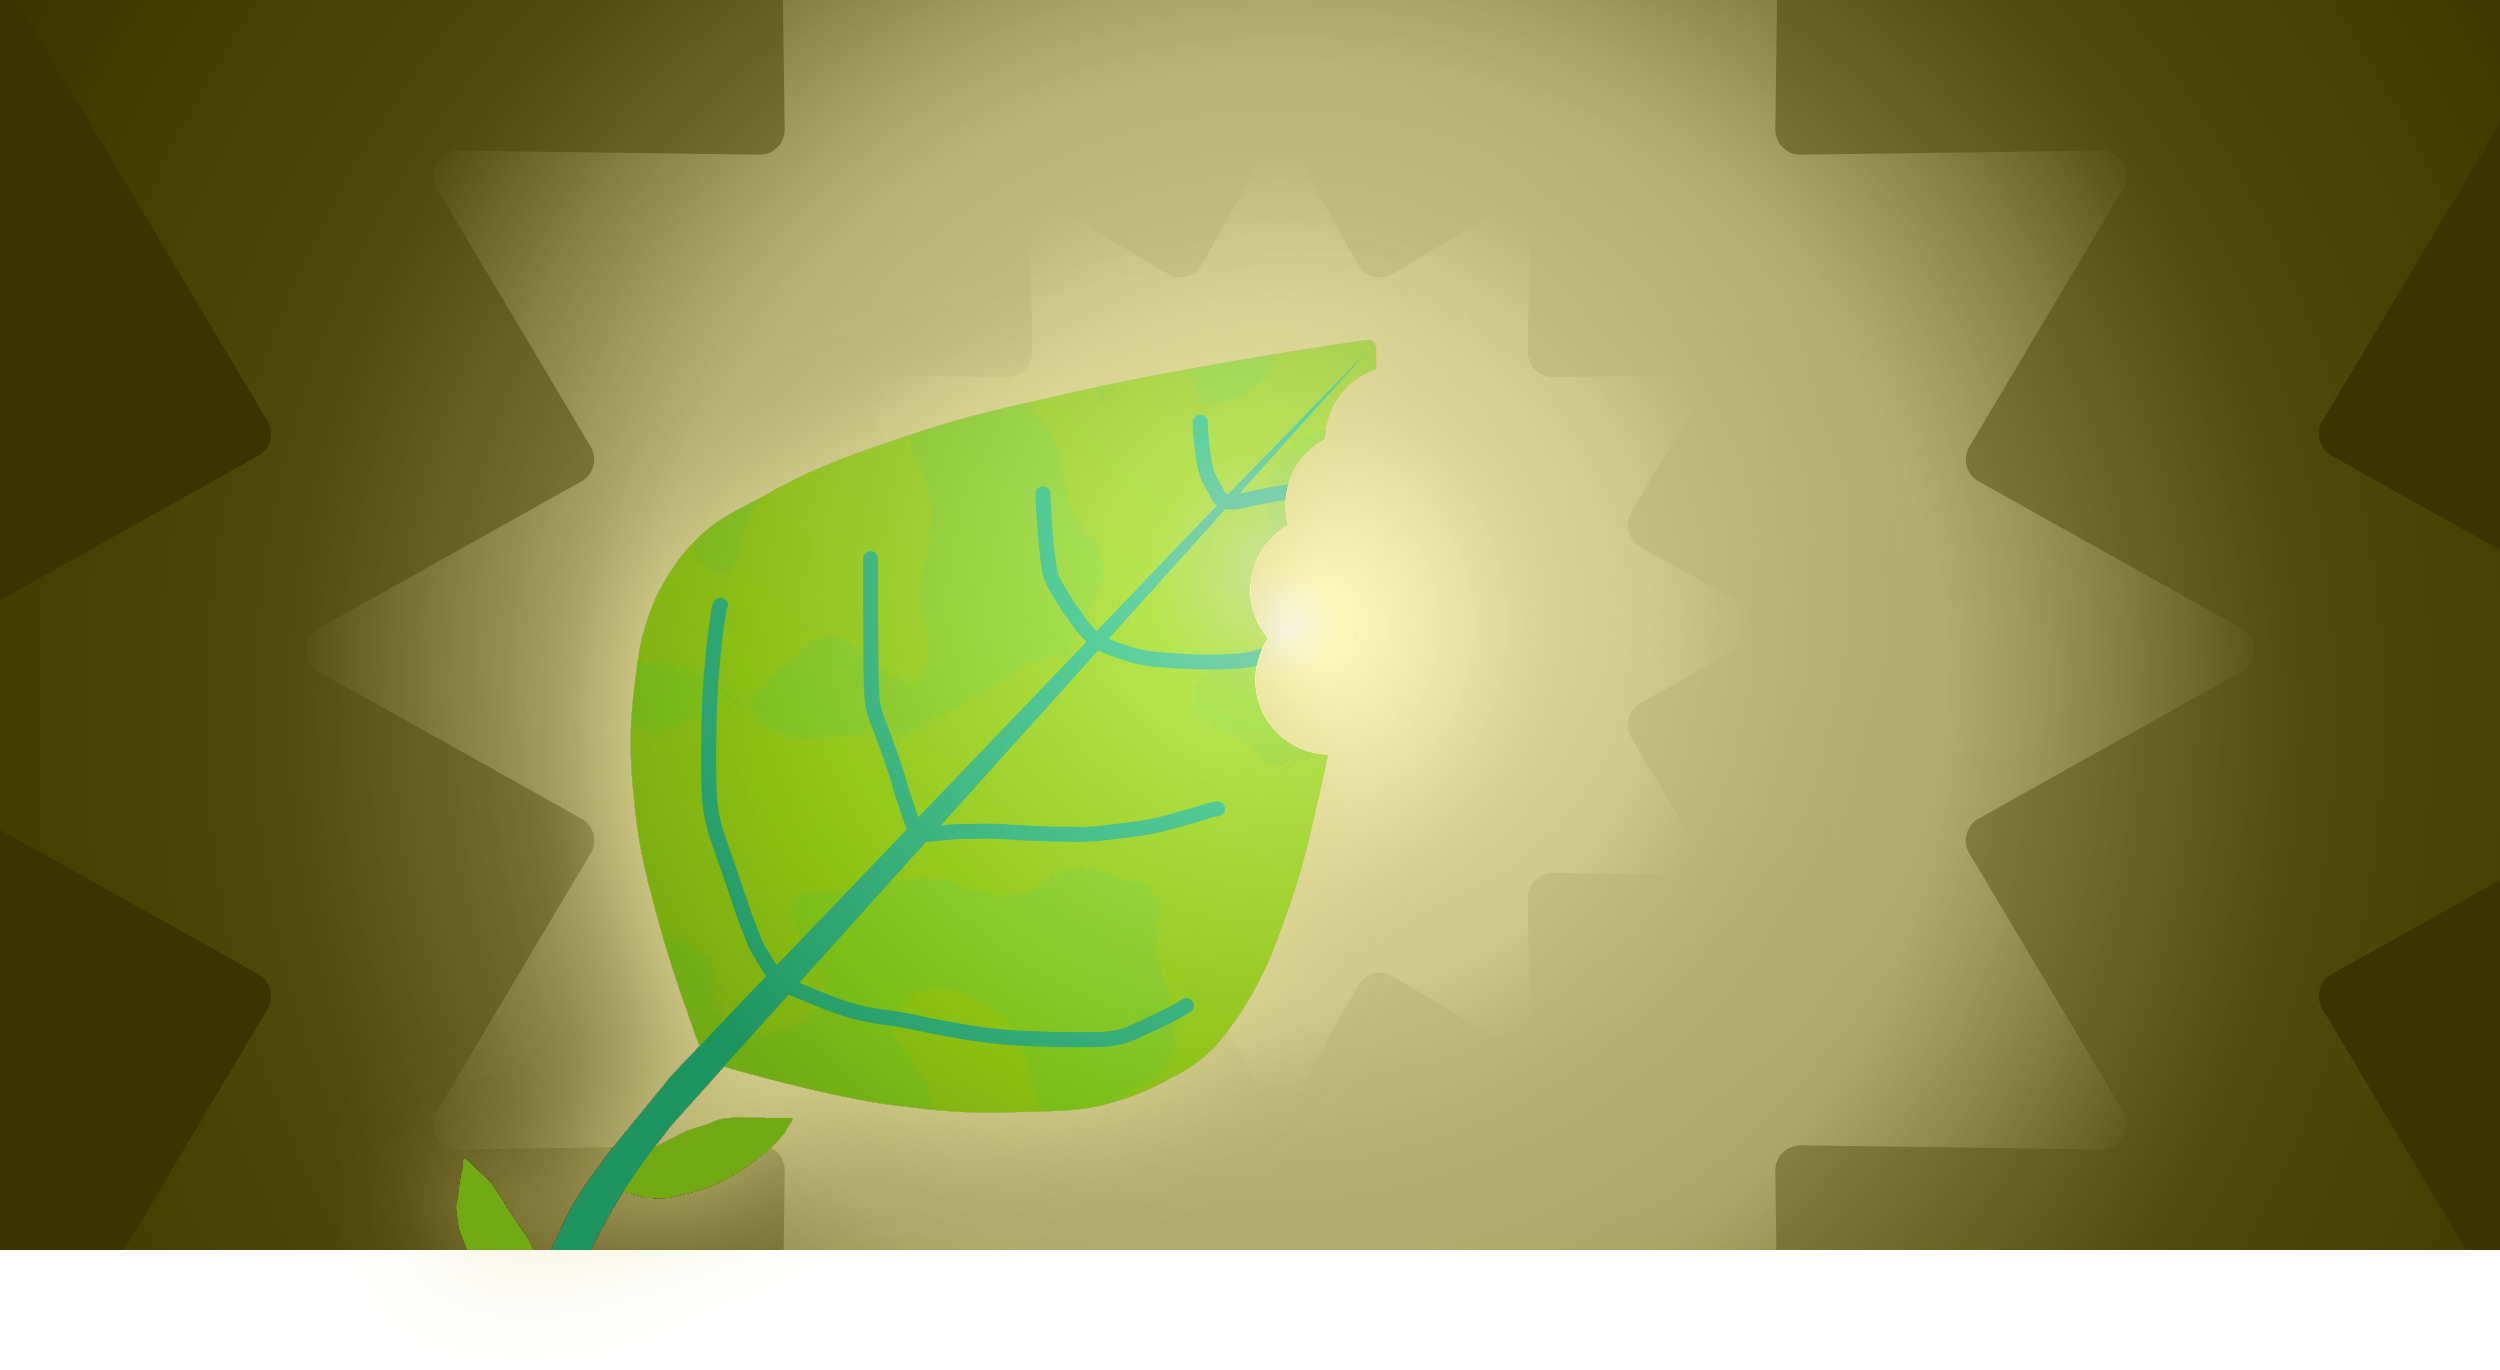
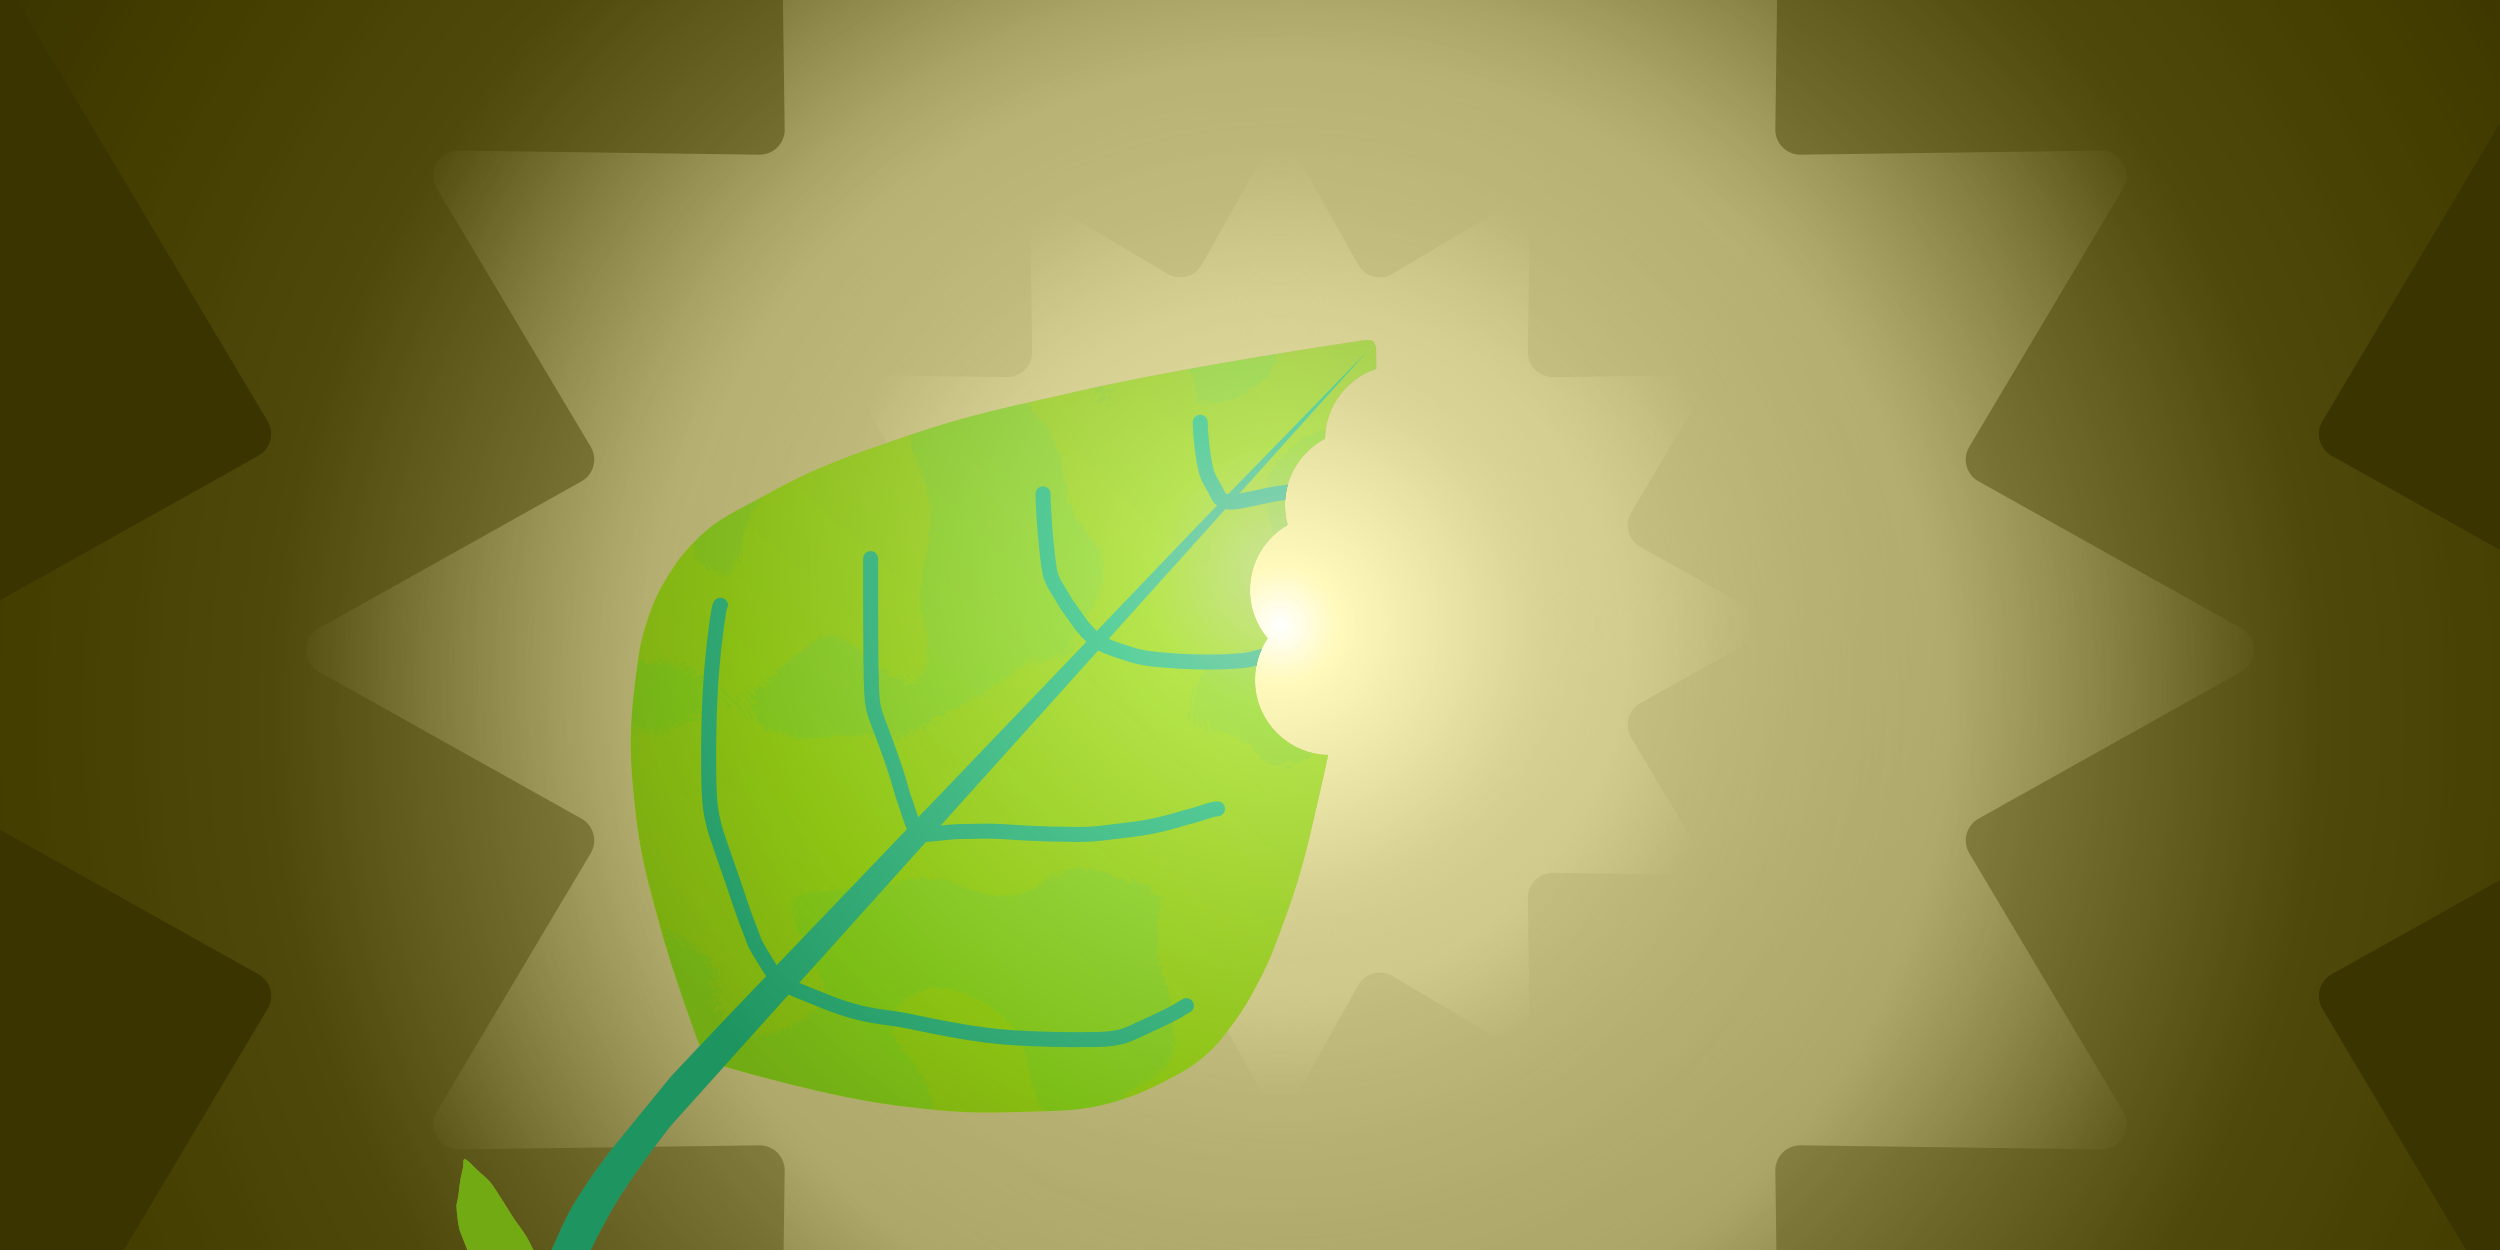
- <svg xmlns="http://www.w3.org/2000/svg" width="500" height="274" viewBox="0 0 500 274" fill="none">
+ <svg xmlns="http://www.w3.org/2000/svg" width="500" height="250" viewBox="0 0 500 250" fill="none">
  <rect width="500" height="250" fill="#1F3647" />
  <path d="M500 24.579L464.473 84.234C463.033 86.652 463.872 89.782 466.328 91.156L500 109.993V176.006L466.328 194.844C463.872 196.218 463.033 199.348 464.473 201.766L493.198 250H24.802L53.527 201.766C54.967 199.348 54.128 196.218 51.672 194.844L0 165.937V120.062L51.672 91.156C54.128 89.782 54.967 86.652 53.527 84.234L3.766 0.679C3.633 0.456 3.521 0.229 3.427 0H500V24.579Z" fill="url(#paint0_radial_654_2136)" style="mix-blend-mode:screen" />
  <path d="M355.064 25.868C355.026 28.682 357.318 30.974 360.132 30.936L420.269 30.121C424.177 30.068 426.632 34.32 424.632 37.679L393.858 89.352C392.418 91.77 393.257 94.899 395.713 96.273L448.2 125.637C451.612 127.545 451.612 132.455 448.2 134.363L395.713 163.727C393.257 165.101 392.418 168.23 393.858 170.648L424.632 222.321C426.632 225.68 424.177 229.932 420.269 229.879L360.132 229.064C357.318 229.026 355.026 231.318 355.064 234.132L355.279 250H156.721L156.936 234.132C156.974 231.318 154.682 229.026 151.868 229.064L91.731 229.879C87.823 229.932 85.368 225.68 87.368 222.321L118.142 170.648C119.582 168.23 118.743 165.101 116.287 163.727L63.8 134.363C60.388 132.455 60.388 127.545 63.8 125.637L116.287 96.273C118.743 94.899 119.582 91.77 118.142 89.352L87.368 37.679C85.368 34.32 87.823 30.068 91.731 30.121L151.868 30.936C154.682 30.974 156.974 28.682 156.936 25.868L156.585 0H355.415L355.064 25.868Z" fill="url(#paint1_radial_654_2136)" style="mix-blend-mode:screen" />
  <path d="M251.636 32.8C253.545 29.388 258.455 29.388 260.364 32.8L271.609 52.902C272.983 55.358 276.113 56.197 278.531 54.757L298.321 42.971C301.68 40.97 305.932 43.425 305.879 47.334L305.567 70.366C305.529 73.18 307.82 75.471 310.634 75.433L333.666 75.121C337.575 75.068 340.03 79.32 338.029 82.679L326.243 102.469C324.803 104.887 325.642 108.017 328.098 109.391L348.2 120.636C351.612 122.545 351.612 127.455 348.2 129.364L328.098 140.609C325.642 141.983 324.803 145.113 326.243 147.531L338.029 167.321C340.03 170.68 337.575 174.932 333.666 174.879L310.634 174.567C307.82 174.529 305.529 176.82 305.567 179.634L305.879 202.666C305.932 206.575 301.68 209.03 298.321 207.029L278.531 195.243C276.113 193.803 272.983 194.642 271.609 197.098L260.364 217.2C258.455 220.612 253.545 220.612 251.636 217.2L240.391 197.098C239.017 194.642 235.887 193.803 233.469 195.243L213.679 207.029C210.32 209.03 206.068 206.575 206.121 202.666L206.433 179.634C206.471 176.82 204.18 174.529 201.366 174.567L178.334 174.879C174.425 174.932 171.97 170.68 173.971 167.321L185.757 147.531C187.197 145.113 186.358 141.983 183.902 140.609L163.8 129.364C160.388 127.455 160.388 122.545 163.8 120.636L183.902 109.391C186.358 108.017 187.197 104.887 185.757 102.469L173.971 82.679C171.97 79.32 174.425 75.068 178.334 75.121L201.366 75.433C204.18 75.471 206.471 73.18 206.433 70.366L206.121 47.334C206.068 43.425 210.32 40.97 213.679 42.971L233.469 54.757C235.887 56.197 239.017 55.358 240.391 52.902L251.636 32.8Z" fill="url(#paint2_radial_654_2136)" style="mix-blend-mode:plus-lighter" />
  <rect width="500" height="250" fill="#E6E0A3" style="mix-blend-mode:color" />
-   <g filter="url(#filter0_d_654_2136)">
-     <g filter="url(#filter1_n_654_2136)">
-       <path d="M272.991 68.028C272.991 68.028 274.057 67.884 274.551 68.251C275.015 68.595 275.216 69.569 275.22 69.586C275.22 69.586 275.249 71.585 275.249 73.767C269.375 75.727 265.119 81.222 265.003 87.728C260.244 90.243 257 95.242 257 101C257 102.379 257.187 103.716 257.536 104.985C253.033 107.573 250 112.432 250 118C250 121.681 251.328 125.052 253.529 127.663C251.932 130.047 251 132.914 251 136C251 144.161 257.518 150.8 265.633 150.995C265.179 153.172 264.671 155.483 264.081 158.028C261.778 167.958 260.666 173.623 257.175 183.201C255.239 188.514 254.257 191.572 251.606 196.567C249.885 199.809 248.879 201.629 246.704 204.586C244.804 207.171 243.743 208.678 241.359 210.825C238.363 213.521 236.246 214.536 232.67 216.394C229.487 218.048 227.618 218.853 224.205 219.958C216.372 222.496 211.492 222.105 203.264 222.409C193.773 222.759 188.406 222.245 178.982 221.072C165.348 219.375 144.675 213.275 144.675 213.275L139.775 208.82C139.775 208.82 134.503 194.583 131.978 185.206C129.595 176.358 128.093 171.366 127.076 162.26C125.937 152.058 125.734 146.151 127.076 135.973C127.632 131.761 127.82 129.337 129.081 125.28C130.353 121.189 131.287 118.901 133.536 115.255C135.455 112.145 136.74 110.484 139.328 107.904C143.874 103.371 147.541 102.13 153.141 98.993C163.346 93.275 169.711 91.237 180.764 87.409C194.024 82.816 201.842 81.424 215.517 78.275C237.69 73.169 272.849 68.049 272.991 68.028Z" fill="url(#paint3_linear_654_2136)" />
-     </g>
-     <path d="M156.599 223.604H158.57C158.54 223.694 158.457 223.958 158.428 224.047C158.369 224.223 158.279 224.401 158.162 224.577C157.926 224.931 157.644 225.259 157.47 225.638C157.307 225.992 157.077 226.394 156.761 226.744C156.216 227.349 155.861 227.817 155.362 228.365C154.918 228.851 154.499 229.26 154.154 229.513C153.771 229.794 153.076 230.401 152.4 230.928C151.193 231.868 149.477 233.237 149.04 233.536C148.525 233.889 147.64 234.423 146.948 234.832C146.55 235.068 146.075 235.354 145.518 235.643C144.748 236.042 143.757 236.465 143.309 236.674C142.895 236.866 142.456 237.185 141.82 237.366C141.511 237.454 140.196 237.998 137.842 238.563C135.578 239.107 134.328 239.427 134.026 239.503C133.732 239.576 132.201 239.694 130.115 239.59C129.223 239.546 128.974 239.558 128.675 239.442C127.42 238.955 126.597 238.742 126.099 238.632C125.566 238.514 124.889 238.32 124.449 238.205C123.828 238.042 123.178 237.818 122.799 237.66C122.445 237.512 122.022 237.37 121.546 237.203C121 237.011 119.831 237.072 119.957 236.657C120.001 236.51 120.146 236.328 120.326 236.171C120.65 235.89 120.945 235.597 121.299 235.361C121.653 235.125 122.062 234.767 122.448 234.477C122.802 234.211 123.386 233.614 123.862 233.239C124.277 232.913 124.741 232.496 125.115 232.252C125.543 231.972 126.166 231.623 126.706 231.398C127.314 231.145 128.123 230.707 129.492 230.079C130.407 229.659 132.04 228.93 132.963 228.49C133.885 228.05 134.08 227.889 134.251 227.802C134.737 227.552 135.35 227.191 136.155 226.798C137.508 226.137 138.29 225.895 139.778 225.4C140.485 225.165 141.155 225.05 142.064 224.662C143.577 224.016 143.908 223.768 146.288 223.588C147.255 223.515 148.51 223.515 149.227 223.53C149.944 223.545 150.12 223.574 151.485 223.589C152.85 223.604 155.329 223.604 156.599 223.604Z" fill="#96D62A" />
-     <path d="M104.83 246.591C105.661 247.846 106.004 248.591 106.688 250.001L93.465 250.001C93.438 249.933 93.412 249.863 93.384 249.793C92.552 247.619 92.071 246.421 91.957 246.131C91.846 245.849 91.531 244.346 91.362 242.265C91.29 241.375 91.246 241.13 91.322 240.818C91.642 239.511 91.745 238.666 91.79 238.159C91.837 237.614 91.942 236.919 91.999 236.467C92.079 235.83 92.217 235.156 92.325 234.76C92.426 234.39 92.511 233.952 92.615 233.458C92.734 232.892 92.522 231.741 92.949 231.812C93.101 231.837 93.301 231.956 93.48 232.115C93.8 232.4 94.129 232.653 94.409 232.974C94.689 233.294 95.097 233.653 95.435 233.998C95.745 234.315 96.412 234.817 96.846 235.24C97.224 235.608 97.698 236.015 97.988 236.354C98.321 236.741 98.749 237.313 99.042 237.82C99.372 238.39 99.911 239.135 100.711 240.411C101.246 241.263 102.182 242.788 102.738 243.646C103.294 244.503 103.479 244.676 103.588 244.834C103.899 245.283 104.336 245.844 104.83 246.591Z" fill="#96D62A" />
-     <path d="M113.932 242.235C112.479 244.945 111.89 246.577 110.591 249.364C110.488 249.585 110.388 249.796 110.29 250H118.196C119.168 247.811 120.163 245.992 121.539 243.475L121.729 243.126C125.838 235.609 134.205 225.082 134.205 225.082L273.66 70.032L241.135 103.448L145.343 203.473L134.205 215.28L122.398 229.76C122.398 229.76 116.716 237.047 113.932 242.235Z" fill="#299F6B" />
-     <path d="M144.097 121.039C143.983 121.153 143.87 121.267 143.469 124.002C143.069 126.738 142.385 132.091 142.033 138.664C141.681 145.238 141.681 152.869 141.795 157.142C141.928 162.109 142.485 163.6 142.829 165.207C143.185 166.874 145.347 172.533 147.877 180.181C149.258 184.358 150.075 186.149 150.71 187.935C151.255 189.465 152.374 190.981 153.413 192.767C153.644 193.173 153.872 193.515 154.103 193.862C154.335 194.208 154.562 194.55 155.487 195.593" stroke="#299F6B" stroke-width="3" stroke-linecap="round" />
-     <path d="M155.833 196.628C157.199 197.084 160.181 198.343 164.886 200.238C173.005 203.508 176.984 203.296 180.782 204.045C183.789 204.638 188.591 205.713 193.649 206.517C198.067 207.219 201.49 207.556 206.208 207.73C207.944 207.794 212.628 208.018 219.294 207.904C224.902 207.808 226.237 206.527 228.479 205.606C230.379 204.684 233.589 203.31 235.558 202.154C235.905 201.923 236.247 201.695 237.289 201.115" stroke="#299F6B" stroke-width="3" stroke-linecap="round" />
-     <path d="M174.126 111.72C174.126 112.176 174.126 112.631 174.126 117.251C174.126 121.871 174.126 130.641 174.24 135.672C174.354 140.703 174.582 141.728 175.61 144.42C180.185 156.394 180.037 157.646 180.764 159.587C181.433 161.369 182.417 164.968 182.992 165.602C184.703 167.487 185.04 162.327 186.552 163.493" stroke="#299F6B" stroke-width="3" stroke-linecap="round" />
-     <path d="M184.997 166.888C186.333 166.888 190.12 166.311 192.125 166.311C194.749 166.311 197.465 166.137 200.404 166.311C203.691 166.506 206.901 166.827 215.396 166.888C219.344 166.916 222.088 166.372 225.307 166.027C232.311 165.275 235.894 163.728 238.488 163.15C240.046 162.689 241.082 162.344 241.77 162.114C242.117 161.999 242.459 161.885 243.501 161.767" stroke="#299F6B" stroke-width="3" stroke-linecap="round" />
-     <path d="M240.049 82.953C240.878 82.953 241.549 83.624 241.549 84.453C241.549 85.616 241.712 87.669 241.966 89.686C242.227 91.752 242.556 93.54 242.833 94.275C243.051 94.857 243.372 95.459 243.758 96.145C244.126 96.799 244.569 97.555 244.919 98.318C245.008 98.51 245.118 98.642 245.188 98.699C245.392 98.864 245.855 99.006 246.954 98.871C247.463 98.808 248.023 98.698 248.645 98.566C249.247 98.438 249.925 98.286 250.585 98.166C252.108 97.888 254.397 97.247 256.65 97.058C256.962 97.007 257.268 96.961 257.562 96.918C257.28 97.919 257.099 98.962 257.031 100.036L257.023 100.038L256.958 100.043C254.854 100.21 253.109 100.755 251.124 101.117C250.52 101.227 249.918 101.362 249.267 101.501C248.637 101.634 247.97 101.768 247.322 101.848C246.105 101.998 244.527 102.023 243.301 101.032C242.795 100.622 242.428 100.081 242.193 99.57C241.908 98.95 241.55 98.337 241.144 97.616C240.757 96.927 240.332 96.149 240.024 95.33C239.605 94.213 239.244 92.08 238.99 90.062C238.729 87.995 238.549 85.799 238.549 84.453C238.549 83.624 239.221 82.953 240.049 82.953Z" fill="#299F6B" />
-     <path d="M208.61 97.27C209.438 97.27 210.11 97.942 210.11 98.77C210.11 101.895 210.789 110.764 211.46 114.176C211.61 114.938 211.997 115.757 212.504 116.628C212.755 117.057 213.016 117.469 213.279 117.885C213.532 118.288 213.797 118.71 214.011 119.106C214.337 119.708 214.763 120.333 215.253 121.015C215.724 121.67 216.277 122.409 216.757 123.129C217.61 124.409 218.878 125.882 220.22 126.917C220.688 127.277 221.395 127.647 222.461 128.067C223.519 128.484 224.837 128.916 226.481 129.436C228.777 130.163 230.904 130.409 235.254 130.695C239.234 130.957 242.667 130.942 245.21 130.836C247.813 130.726 249.366 130.525 249.658 130.452C250.627 130.209 251.538 129.978 252.375 129.722C251.878 130.798 251.504 131.941 251.273 133.136C250.973 133.213 250.677 133.289 250.385 133.362C249.758 133.519 247.917 133.725 245.336 133.834C242.695 133.945 239.154 133.958 235.057 133.688C230.703 133.401 228.252 133.144 225.576 132.296C223.939 131.778 222.528 131.318 221.362 130.858C220.204 130.402 219.189 129.91 218.388 129.293C216.731 128.015 215.251 126.278 214.261 124.794C213.82 124.132 213.338 123.491 212.817 122.766C212.315 122.068 211.793 121.313 211.372 120.533C211.212 120.238 211.002 119.898 210.741 119.484C210.489 119.084 210.195 118.622 209.914 118.139C209.357 117.185 208.766 116.017 208.517 114.755C207.798 111.102 207.11 102.03 207.11 98.77C207.11 97.942 207.781 97.27 208.61 97.27Z" fill="#299F6B" />
+   <g filter="url(#filter0_n_654_2136)">
+     <path d="M272.991 68.028C272.991 68.028 274.057 67.884 274.551 68.251C275.015 68.595 275.216 69.569 275.22 69.586C275.22 69.586 275.249 71.585 275.249 73.767C269.375 75.727 265.119 81.222 265.003 87.728C260.244 90.243 257 95.242 257 101C257 102.379 257.187 103.716 257.536 104.985C253.033 107.573 250 112.432 250 118C250 121.681 251.328 125.052 253.529 127.663C251.932 130.047 251 132.914 251 136C251 144.161 257.518 150.8 265.633 150.995C265.179 153.172 264.671 155.483 264.081 158.028C261.778 167.958 260.666 173.623 257.175 183.201C255.239 188.514 254.257 191.572 251.606 196.567C249.885 199.809 248.879 201.629 246.704 204.586C244.804 207.171 243.743 208.678 241.359 210.825C238.363 213.521 236.246 214.536 232.67 216.394C229.487 218.048 227.618 218.853 224.205 219.958C216.372 222.496 211.492 222.105 203.264 222.409C193.773 222.759 188.406 222.245 178.982 221.072C165.348 219.375 144.675 213.275 144.675 213.275L139.775 208.82C139.775 208.82 134.503 194.583 131.978 185.206C129.595 176.358 128.093 171.366 127.076 162.26C125.937 152.058 125.734 146.151 127.076 135.973C127.632 131.761 127.82 129.337 129.081 125.28C130.353 121.189 131.287 118.901 133.536 115.255C135.455 112.145 136.74 110.484 139.328 107.904C143.874 103.371 147.541 102.13 153.141 98.993C163.346 93.275 169.711 91.237 180.764 87.409C194.024 82.816 201.842 81.424 215.517 78.275C237.69 73.169 272.849 68.049 272.991 68.028Z" fill="url(#paint3_linear_654_2136)" />
  </g>
-   <path d="M92.949 231.812C93.101 231.837 93.301 231.956 93.48 232.115C93.8 232.4 94.129 232.654 94.409 232.974C94.689 233.294 95.097 233.653 95.435 233.999C95.744 234.315 96.412 234.816 96.846 235.24C97.223 235.608 97.698 236.015 97.988 236.354C98.321 236.742 98.749 237.314 99.042 237.821C99.372 238.39 99.91 239.135 100.711 240.411C101.246 241.263 102.181 242.789 102.737 243.646C103.293 244.503 103.479 244.676 103.588 244.834C103.899 245.283 104.336 245.845 104.83 246.591C105.661 247.846 106.004 248.591 106.688 250.001H93.465C93.438 249.933 93.411 249.863 93.384 249.793C92.551 247.62 92.071 246.422 91.957 246.131C91.846 245.849 91.53 244.347 91.361 242.265C91.289 241.375 91.246 241.129 91.322 240.818C91.642 239.511 91.745 238.666 91.789 238.159C91.837 237.614 91.942 236.918 91.999 236.466C92.08 235.83 92.216 235.156 92.324 234.76C92.425 234.39 92.511 233.953 92.615 233.459C92.734 232.893 92.522 231.741 92.949 231.812ZM272.991 68.028C273.003 68.026 274.059 67.886 274.551 68.251C275.014 68.595 275.214 69.565 275.219 69.587C275.219 69.595 275.248 71.59 275.248 73.767C269.374 75.727 265.117 81.223 265.002 87.728C260.856 89.918 257.862 93.995 257.158 98.815C257.148 98.888 257.139 98.961 257.129 99.035C257.045 99.678 256.999 100.333 256.999 101C256.999 102.379 257.186 103.716 257.535 104.985C253.032 107.573 249.999 112.433 249.999 118C249.999 121.681 251.326 125.052 253.527 127.663C253.081 128.329 252.688 129.035 252.352 129.771C252.132 130.251 251.938 130.745 251.769 131.251C251.271 132.743 250.999 134.34 250.999 136C250.999 144.161 257.517 150.799 265.632 150.995C265.177 153.172 264.67 155.483 264.08 158.028C261.777 167.958 260.664 173.623 257.174 183.201C255.238 188.514 254.256 191.572 251.604 196.567C249.884 199.809 248.878 201.63 246.704 204.586C244.804 207.171 243.742 208.679 241.357 210.825C238.362 213.521 236.245 214.536 232.669 216.394C229.487 218.048 227.616 218.853 224.204 219.959C216.371 222.496 211.491 222.105 203.264 222.409C193.773 222.759 188.406 222.245 178.981 221.072C165.945 219.449 146.474 213.8 144.792 213.308L134.204 225.082C134.195 225.093 132.791 226.861 130.854 229.46C131.607 229.119 132.411 228.753 132.962 228.491C133.884 228.051 134.08 227.889 134.251 227.801C134.737 227.552 135.35 227.191 136.154 226.798C137.507 226.138 138.29 225.894 139.777 225.4C140.485 225.165 141.155 225.05 142.064 224.662C143.577 224.015 143.908 223.768 146.288 223.588C147.255 223.516 148.509 223.515 149.227 223.53C149.944 223.545 150.119 223.575 151.484 223.589C152.849 223.604 155.329 223.604 156.599 223.604H158.57C158.54 223.694 158.457 223.959 158.428 224.047C158.369 224.224 158.279 224.401 158.161 224.578C157.925 224.932 157.644 225.259 157.47 225.638C157.307 225.992 157.077 226.394 156.761 226.745C156.216 227.349 155.861 227.817 155.361 228.365C154.918 228.851 154.498 229.26 154.153 229.513C153.771 229.794 153.076 230.401 152.399 230.928C151.193 231.868 149.478 233.236 149.04 233.536C148.525 233.888 147.64 234.423 146.948 234.833C146.55 235.069 146.075 235.354 145.519 235.643C144.748 236.043 143.756 236.465 143.309 236.673C142.894 236.866 142.455 237.185 141.819 237.367C141.51 237.455 140.195 237.998 137.842 238.563C135.579 239.106 134.328 239.427 134.025 239.502C133.731 239.576 132.201 239.694 130.115 239.59C129.223 239.546 128.974 239.558 128.675 239.442C127.42 238.955 126.596 238.742 126.099 238.632C125.649 238.533 125.097 238.379 124.671 238.264C123.585 239.934 122.568 241.592 121.729 243.126L121.538 243.475C120.162 245.991 119.167 247.811 118.195 250H110.29C110.387 249.796 110.488 249.584 110.591 249.364C111.89 246.577 112.479 244.944 113.933 242.235C116.707 237.064 122.361 229.808 122.397 229.76L134.204 215.28L140.056 209.077L139.773 208.82C139.761 208.787 134.499 194.572 131.977 185.206C129.594 176.358 128.092 171.366 127.075 162.26C125.936 152.058 125.732 146.151 127.075 135.973C127.631 131.761 127.819 129.337 129.08 125.28C130.351 121.189 131.287 118.902 133.536 115.255C135.455 112.145 136.74 110.484 139.328 107.904C143.873 103.372 147.54 102.13 153.14 98.993C163.345 93.275 169.71 91.237 180.764 87.409C194.023 82.816 201.841 81.424 215.516 78.275C237.699 73.167 272.881 68.044 272.991 68.028Z" fill="url(#paint4_radial_654_2136)" fill-opacity="0.5" style="mix-blend-mode:luminosity" />
+   <path d="M104.831 246.591C105.662 247.846 106.004 248.591 106.688 250.001H93.465C93.438 249.933 93.412 249.863 93.385 249.793C92.552 247.619 92.071 246.421 91.957 246.131C91.846 245.849 91.531 244.346 91.362 242.265C91.29 241.375 91.246 241.13 91.322 240.818C91.642 239.511 91.745 238.666 91.79 238.159C91.837 237.614 91.942 236.919 91.999 236.467C92.079 235.83 92.217 235.156 92.325 234.76C92.426 234.39 92.511 233.952 92.615 233.458C92.734 232.892 92.522 231.741 92.95 231.812C93.101 231.837 93.301 231.956 93.48 232.115C93.8 232.4 94.129 232.653 94.409 232.974C94.689 233.294 95.097 233.653 95.435 233.998C95.745 234.315 96.413 234.817 96.846 235.24C97.224 235.608 97.698 236.015 97.988 236.354C98.321 236.741 98.749 237.313 99.042 237.82C99.372 238.39 99.911 239.135 100.712 240.411C101.246 241.263 102.182 242.788 102.738 243.646C103.294 244.503 103.479 244.676 103.588 244.834C103.899 245.283 104.336 245.844 104.831 246.591Z" fill="#96D62A" />
+   <path d="M113.932 242.235C112.479 244.945 111.89 246.577 110.591 249.364C110.488 249.585 110.388 249.796 110.29 250H118.196C119.168 247.811 120.163 245.992 121.539 243.475L121.729 243.126C125.838 235.609 134.205 225.082 134.205 225.082L273.66 70.032L241.135 103.448L145.343 203.473L134.205 215.28L122.398 229.76C122.398 229.76 116.716 237.047 113.932 242.235Z" fill="#299F6B" />
+   <path d="M144.097 121.039C143.983 121.153 143.87 121.267 143.469 124.002C143.069 126.738 142.385 132.091 142.033 138.664C141.681 145.238 141.681 152.869 141.795 157.142C141.928 162.109 142.485 163.6 142.829 165.207C143.185 166.874 145.347 172.533 147.877 180.181C149.258 184.358 150.075 186.149 150.71 187.935C151.255 189.465 152.374 190.981 153.413 192.767C153.644 193.173 153.872 193.515 154.103 193.862C154.335 194.208 154.562 194.55 155.487 195.593" stroke="#299F6B" stroke-width="3" stroke-linecap="round" />
+   <path d="M155.833 196.628C157.199 197.084 160.181 198.343 164.886 200.238C173.005 203.508 176.984 203.296 180.782 204.045C183.789 204.638 188.591 205.713 193.649 206.517C198.067 207.219 201.49 207.556 206.208 207.73C207.944 207.794 212.628 208.018 219.294 207.904C224.902 207.808 226.237 206.527 228.479 205.606C230.379 204.684 233.589 203.31 235.558 202.154C235.905 201.923 236.247 201.695 237.289 201.115" stroke="#299F6B" stroke-width="3" stroke-linecap="round" />
+   <path d="M174.126 111.72C174.126 112.176 174.126 112.631 174.126 117.251C174.126 121.871 174.126 130.641 174.24 135.672C174.354 140.703 174.582 141.728 175.61 144.42C180.185 156.394 180.037 157.646 180.764 159.587C181.433 161.369 182.417 164.968 182.992 165.602C184.703 167.487 185.04 162.327 186.552 163.493" stroke="#299F6B" stroke-width="3" stroke-linecap="round" />
+   <path d="M184.997 166.888C186.333 166.888 190.12 166.311 192.125 166.311C194.749 166.311 197.465 166.137 200.404 166.311C203.691 166.506 206.901 166.827 215.396 166.888C219.344 166.916 222.088 166.372 225.307 166.027C232.311 165.275 235.894 163.728 238.488 163.15C240.046 162.689 241.082 162.344 241.77 162.114C242.117 161.999 242.459 161.885 243.501 161.767" stroke="#299F6B" stroke-width="3" stroke-linecap="round" />
+   <path d="M240.049 82.953C240.878 82.953 241.549 83.624 241.549 84.453C241.549 85.616 241.712 87.669 241.966 89.686C242.227 91.752 242.556 93.54 242.833 94.275C243.051 94.857 243.372 95.459 243.758 96.145C244.126 96.799 244.569 97.555 244.919 98.318C245.008 98.51 245.118 98.642 245.188 98.699C245.392 98.864 245.855 99.006 246.954 98.871C247.463 98.808 248.023 98.698 248.645 98.566C249.247 98.438 249.925 98.286 250.585 98.166C252.108 97.888 254.397 97.247 256.65 97.058C256.962 97.007 257.268 96.961 257.562 96.918C257.28 97.919 257.099 98.962 257.031 100.036L257.023 100.038L256.958 100.043C254.854 100.21 253.109 100.755 251.124 101.117C250.52 101.227 249.918 101.362 249.267 101.501C248.637 101.634 247.97 101.768 247.322 101.848C246.105 101.998 244.527 102.023 243.301 101.032C242.795 100.622 242.428 100.081 242.193 99.57C241.908 98.95 241.55 98.337 241.144 97.616C240.757 96.927 240.332 96.149 240.024 95.33C239.605 94.213 239.244 92.08 238.99 90.062C238.729 87.995 238.549 85.799 238.549 84.453C238.549 83.624 239.221 82.953 240.049 82.953Z" fill="#299F6B" />
+   <path d="M208.61 97.27C209.438 97.27 210.11 97.942 210.11 98.77C210.11 101.895 210.789 110.764 211.46 114.176C211.61 114.938 211.997 115.757 212.504 116.628C212.755 117.057 213.016 117.469 213.279 117.885C213.532 118.288 213.797 118.71 214.011 119.106C214.337 119.708 214.763 120.333 215.253 121.015C215.724 121.67 216.277 122.409 216.757 123.129C217.61 124.409 218.878 125.882 220.22 126.917C220.688 127.277 221.395 127.647 222.461 128.067C223.519 128.484 224.837 128.916 226.481 129.436C228.777 130.163 230.904 130.409 235.254 130.695C239.234 130.957 242.667 130.942 245.21 130.836C247.813 130.726 249.366 130.525 249.658 130.452C250.627 130.209 251.538 129.978 252.375 129.722C251.878 130.798 251.504 131.941 251.273 133.136C250.973 133.213 250.677 133.289 250.385 133.362C249.758 133.519 247.917 133.725 245.336 133.834C242.695 133.945 239.154 133.958 235.057 133.688C230.703 133.401 228.252 133.144 225.576 132.296C223.939 131.778 222.528 131.318 221.362 130.858C220.204 130.402 219.189 129.91 218.388 129.293C216.731 128.015 215.251 126.278 214.261 124.794C213.82 124.132 213.338 123.491 212.817 122.766C212.315 122.068 211.793 121.313 211.372 120.533C211.212 120.238 211.002 119.898 210.741 119.484C210.489 119.084 210.195 118.622 209.914 118.139C209.357 117.185 208.766 116.017 208.517 114.755C207.798 111.102 207.11 102.03 207.11 98.77C207.11 97.942 207.781 97.27 208.61 97.27Z" fill="#299F6B" />
+   <path d="M92.949 231.812C93.101 231.837 93.301 231.956 93.48 232.115C93.8 232.399 94.129 232.654 94.409 232.974C94.689 233.294 95.097 233.653 95.436 233.998C95.746 234.315 96.413 234.816 96.847 235.24C97.224 235.608 97.698 236.015 97.988 236.354C98.321 236.741 98.749 237.314 99.042 237.821C99.372 238.39 99.91 239.135 100.711 240.411C101.246 241.264 102.181 242.789 102.737 243.646C103.293 244.502 103.479 244.675 103.588 244.833C103.899 245.282 104.336 245.845 104.83 246.591C105.661 247.846 106.004 248.591 106.688 250.001H93.465C93.438 249.933 93.412 249.863 93.385 249.792C92.552 247.619 92.071 246.421 91.957 246.131C91.846 245.849 91.531 244.346 91.362 242.265C91.29 241.375 91.246 241.13 91.322 240.819C91.642 239.511 91.746 238.666 91.79 238.158C91.838 237.614 91.942 236.919 91.999 236.467C92.08 235.83 92.217 235.156 92.325 234.76C92.426 234.39 92.511 233.952 92.615 233.458C92.734 232.893 92.522 231.741 92.949 231.812ZM272.991 68.028C273.003 68.026 274.059 67.886 274.551 68.25C275.012 68.593 275.213 69.558 275.219 69.586C275.219 69.586 275.248 71.585 275.248 73.767C269.374 75.727 265.118 81.223 265.002 87.728C261.331 89.668 258.564 93.087 257.489 97.191C257.464 97.286 257.44 97.381 257.417 97.477C257.311 97.916 257.224 98.362 257.158 98.815C257.15 98.874 257.143 98.933 257.135 98.993C257.047 99.649 256.999 100.319 256.999 100.999C256.999 102.379 257.186 103.716 257.535 104.985C253.032 107.573 249.999 112.432 249.999 117.999C249.999 121.681 251.327 125.052 253.527 127.662C253.088 128.318 252.702 129.011 252.369 129.734C252.133 130.246 251.926 130.774 251.748 131.315C251.264 132.789 250.999 134.363 250.999 135.999C250.999 144.161 257.518 150.799 265.632 150.994C265.177 153.172 264.67 155.483 264.08 158.028C261.777 167.958 260.664 173.623 257.174 183.2C255.238 188.513 254.256 191.572 251.604 196.567C249.883 199.808 248.878 201.629 246.704 204.586C244.804 207.171 243.742 208.678 241.357 210.824C238.362 213.52 236.245 214.535 232.669 216.394C229.487 218.048 227.616 218.853 224.204 219.958C216.371 222.495 211.491 222.105 203.264 222.408C193.773 222.759 188.406 222.244 178.981 221.072C165.947 219.449 146.481 213.803 144.793 213.309L134.205 225.081C134.205 225.081 125.838 235.609 121.729 243.126L121.538 243.476C120.162 245.992 119.167 247.812 118.195 250H110.29C110.387 249.796 110.488 249.584 110.591 249.364C111.89 246.577 112.479 244.945 113.933 242.236C116.709 237.062 122.366 229.8 122.397 229.76L134.205 215.28L140.056 209.076L139.773 208.82C139.744 208.739 134.495 194.556 131.977 185.205C129.594 176.358 128.092 171.366 127.075 162.26C125.936 152.058 125.732 146.15 127.075 135.973C127.631 131.761 127.819 129.337 129.08 125.28C130.351 121.189 131.287 118.901 133.536 115.255C135.455 112.144 136.74 110.484 139.328 107.904C143.873 103.371 147.54 102.13 153.14 98.993C163.345 93.275 169.71 91.237 180.764 87.409C194.023 82.816 201.841 81.423 215.516 78.275C237.69 73.169 272.853 68.048 272.991 68.028Z" fill="url(#paint4_radial_654_2136)" fill-opacity="0.5" style="mix-blend-mode:luminosity" />
  <defs>
-     <filter id="filter0_d_654_2136" x="68.182" y="44.9" width="230.167" height="228.201" filterUnits="userSpaceOnUse" color-interpolation-filters="sRGB">
-       <feFlood flood-opacity="0" result="BackgroundImageFix" />
-       <feColorMatrix in="SourceAlpha" type="matrix" values="0 0 0 0 0 0 0 0 0 0 0 0 0 0 0 0 0 0 127 0" result="hardAlpha" />
-       <feOffset />
-       <feGaussianBlur stdDeviation="11.55" />
-       <feComposite in2="hardAlpha" operator="out" />
-       <feColorMatrix type="matrix" values="0 0 0 0 0.878 0 0 0 0 0.854 0 0 0 0 0.584 0 0 0 1 0" />
-       <feBlend mode="normal" in2="BackgroundImageFix" result="effect1_dropShadow_654_2136" />
-       <feBlend mode="normal" in="SourceGraphic" in2="effect1_dropShadow_654_2136" result="shape" />
-     </filter>
-     <filter id="filter1_n_654_2136" x="126.144" y="68" width="149.105" height="154.517" filterUnits="userSpaceOnUse" color-interpolation-filters="sRGB">
+     <filter id="filter0_n_654_2136" x="126.144" y="68" width="149.105" height="154.517" filterUnits="userSpaceOnUse" color-interpolation-filters="sRGB">
      <feFlood flood-opacity="0" result="BackgroundImageFix" />
      <feBlend mode="normal" in="SourceGraphic" in2="BackgroundImageFix" result="shape" />
      <feTurbulence type="fractalNoise" baseFrequency="0.012 0.012" stitchTiles="stitch" numOctaves="3" result="noise" seed="432" />
      <feColorMatrix in="noise" type="luminanceToAlpha" result="alphaNoise" />
      <feComponentTransfer in="alphaNoise" result="coloredNoise1">
        <feFuncA type="discrete" tableValues="0 0 0 0 0 1 1 1 1 1 1 1 1 1 1 1 1 1 1 1 1 1 1 1 1 1 1 1 1 1 1 1 1 1 1 1 1 1 1 1 1 1 1 1 1 0 0 0 0 0 0 0 0 0 0 0 0 0 0 0 0 0 0 0 0 0 0 0 0 0 0 0 0 0 0 0 0 0 0 0 0 0 0 0 0 0 0 0 0 0 0 0 0 0 0 0 0 0 0 0 " />
      </feComponentTransfer>
      <feComposite operator="in" in2="shape" in="coloredNoise1" result="noise1Clipped" />
      <feComponentTransfer in="alphaNoise" result="coloredNoise2">
        <feFuncA type="discrete" tableValues="0 0 0 0 0 0 0 0 0 0 0 0 0 0 0 0 0 0 0 0 0 0 0 0 0 0 0 0 0 0 0 0 0 0 0 0 0 0 0 0 0 0 0 0 0 0 0 0 0 0 0 0 0 0 0 1 1 1 1 1 1 1 1 1 1 1 1 1 1 1 1 1 1 1 1 1 1 1 1 1 1 1 1 1 1 1 1 1 1 1 1 1 1 1 1 0 0 0 0 0 " />
      </feComponentTransfer>
      <feComposite operator="in" in2="shape" in="coloredNoise2" result="noise2Clipped" />
      <feFlood flood-color="rgba(21, 189, 133, 0.1)" result="color1Flood" />
      <feComposite operator="in" in2="noise1Clipped" in="color1Flood" result="color1" />
      <feFlood flood-color="rgba(41, 159, 107, 0.1)" result="color2Flood" />
      <feComposite operator="in" in2="noise2Clipped" in="color2Flood" result="color2" />
      <feMerge result="effect1_noise_654_2136">
        <feMergeNode in="shape" />
        <feMergeNode in="color1" />
        <feMergeNode in="color2" />
      </feMerge>
    </filter>
    <radialGradient id="paint0_radial_654_2136" cx="0" cy="0" r="1" gradientUnits="userSpaceOnUse" gradientTransform="translate(259 143) rotate(90) scale(300)">
      <stop stop-color="#8B4537" stop-opacity="0" />
      <stop offset="0.438" stop-color="#8B4537" />
      <stop offset="0.688" stop-color="#25120F" />
      <stop offset="0.986" stop-color="#25120F" stop-opacity="0" />
    </radialGradient>
    <radialGradient id="paint1_radial_654_2136" cx="0" cy="0" r="1" gradientUnits="userSpaceOnUse" gradientTransform="translate(256 130) rotate(90) scale(200)">
      <stop stop-color="white" stop-opacity="0" />
      <stop offset="0.346" stop-color="#F1775F" />
      <stop offset="0.673" stop-color="#8B4537" />
      <stop offset="1" stop-color="#8B4537" stop-opacity="0" />
    </radialGradient>
    <radialGradient id="paint2_radial_654_2136" cx="0" cy="0" r="1" gradientUnits="userSpaceOnUse" gradientTransform="translate(256 125) rotate(90) scale(94)">
      <stop stop-color="white" />
      <stop offset="0.5" stop-color="#F1D85F" />
      <stop offset="1" stop-color="#F1D85F" stop-opacity="0" />
    </radialGradient>
    <linearGradient id="paint3_linear_654_2136" x1="143.116" y1="210.602" x2="275.442" y2="68.028" gradientUnits="userSpaceOnUse">
      <stop stop-color="#A4DF20" />
      <stop offset="1" stop-color="#98BF40" />
    </linearGradient>
    <radialGradient id="paint4_radial_654_2136" cx="0" cy="0" r="1" gradientUnits="userSpaceOnUse" gradientTransform="translate(256.5 114) rotate(145.267) scale(144.801 143.302)">
      <stop stop-color="white" />
      <stop offset="1" stop-color="#78660D" />
    </radialGradient>
  </defs>
</svg>
